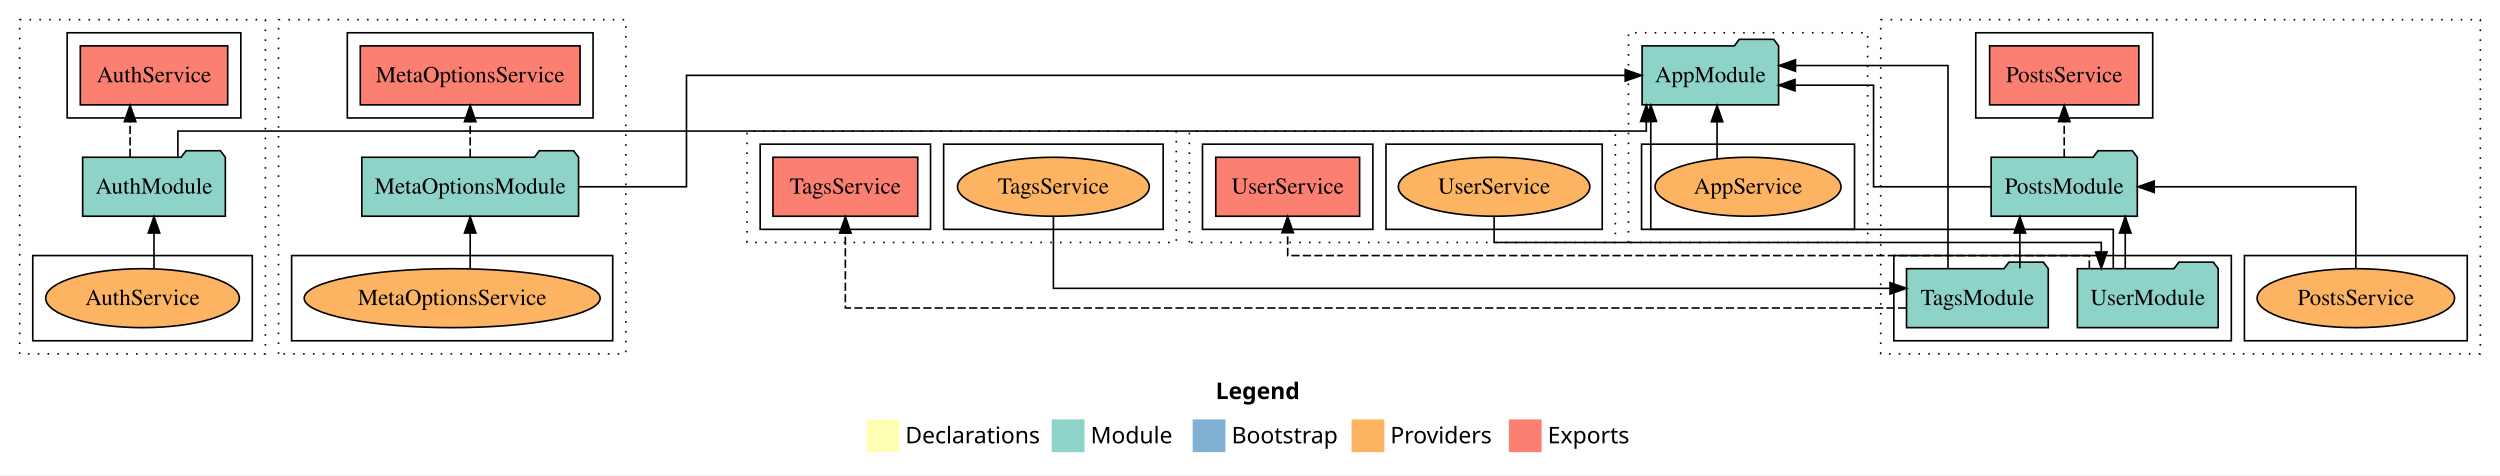
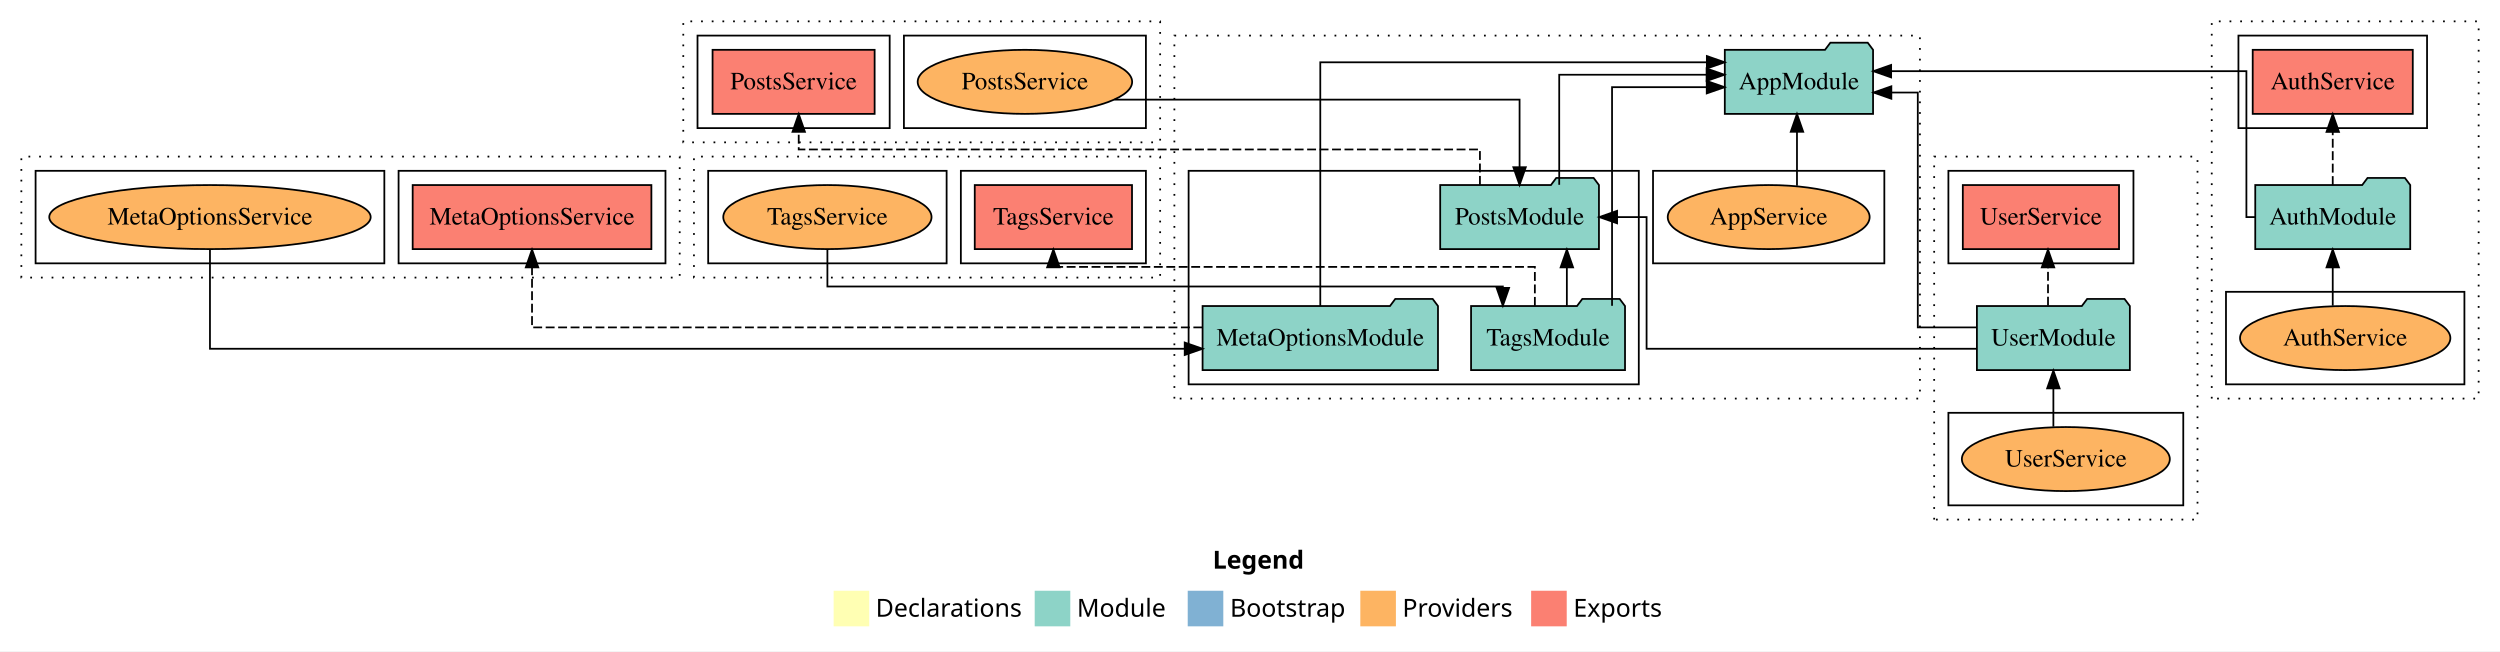
- <svg xmlns="http://www.w3.org/2000/svg" width="1526pt" height="290pt" viewBox="0.00 0.00 1526.00 290.00">
-   <g id="graph0" class="graph" transform="scale(1 1) rotate(0) translate(4 286)">
-     <polygon fill="white" stroke="transparent" points="-4,4 -4,-286 1522,-286 1522,4 -4,4" />
-     <text text-anchor="start" x="738.01" y="-42.4" font-family="Times-12" font-weight="bold" font-size="14.00">Legend</text>
-     <polygon fill="#ffffb3" stroke="transparent" points="525,-10 525,-30 545,-30 545,-10 525,-10" />
-     <text text-anchor="start" x="548.63" y="-15.4" font-family="Times-12" font-size="14.00">  Declarations</text>
-     <polygon fill="#8dd3c7" stroke="transparent" points="638,-10 638,-30 658,-30 658,-10 638,-10" />
-     <text text-anchor="start" x="661.73" y="-15.4" font-family="Times-12" font-size="14.00">  Module</text>
-     <polygon fill="#80b1d3" stroke="transparent" points="724,-10 724,-30 744,-30 744,-10 724,-10" />
-     <text text-anchor="start" x="747.78" y="-15.4" font-family="Times-12" font-size="14.00">  Bootstrap</text>
-     <polygon fill="#fdb462" stroke="transparent" points="821,-10 821,-30 841,-30 841,-10 821,-10" />
-     <text text-anchor="start" x="844.67" y="-15.4" font-family="Times-12" font-size="14.00">  Providers</text>
-     <polygon fill="#fb8072" stroke="transparent" points="917,-10 917,-30 937,-30 937,-10 917,-10" />
-     <text text-anchor="start" x="940.73" y="-15.4" font-family="Times-12" font-size="14.00">  Exports</text>
+ <svg xmlns="http://www.w3.org/2000/svg" width="1405pt" height="366pt" viewBox="0.00 0.00 1405.00 366.00">
+   <g id="graph0" class="graph" transform="scale(1 1) rotate(0) translate(4 362)">
+     <polygon fill="white" stroke="transparent" points="-4,4 -4,-362 1401,-362 1401,4 -4,4" />
+     <text text-anchor="start" x="677.51" y="-42.4" font-family="Times-12" font-weight="bold" font-size="14.00">Legend</text>
+     <polygon fill="#ffffb3" stroke="transparent" points="464.5,-10 464.5,-30 484.5,-30 484.5,-10 464.5,-10" />
+     <text text-anchor="start" x="488.13" y="-15.4" font-family="Times-12" font-size="14.00">  Declarations</text>
+     <polygon fill="#8dd3c7" stroke="transparent" points="577.5,-10 577.5,-30 597.5,-30 597.5,-10 577.5,-10" />
+     <text text-anchor="start" x="601.23" y="-15.4" font-family="Times-12" font-size="14.00">  Module</text>
+     <polygon fill="#80b1d3" stroke="transparent" points="663.5,-10 663.5,-30 683.5,-30 683.5,-10 663.5,-10" />
+     <text text-anchor="start" x="687.28" y="-15.4" font-family="Times-12" font-size="14.00">  Bootstrap</text>
+     <polygon fill="#fdb462" stroke="transparent" points="760.5,-10 760.5,-30 780.5,-30 780.5,-10 760.5,-10" />
+     <text text-anchor="start" x="784.17" y="-15.4" font-family="Times-12" font-size="14.00">  Providers</text>
+     <polygon fill="#fb8072" stroke="transparent" points="856.5,-10 856.5,-30 876.5,-30 876.5,-10 856.5,-10" />
+     <text text-anchor="start" x="880.23" y="-15.4" font-family="Times-12" font-size="14.00">  Exports</text>
+     <g id="clust7" class="cluster">
+       <polygon fill="none" stroke="black" stroke-dasharray="1,5" points="1239,-138 1239,-350 1389,-350 1389,-138 1239,-138" />
+     </g>
+     <g id="clust12" class="cluster">
+       <polygon fill="none" stroke="black" points="1247,-146 1247,-198 1381,-198 1381,-146 1247,-146" />
+     </g>
+     <g id="clust10" class="cluster">
+       <polygon fill="none" stroke="black" points="1254,-290 1254,-342 1360,-342 1360,-290 1254,-290" />
+     </g>
+     <g id="clust31" class="cluster">
+       <polygon fill="none" stroke="black" stroke-dasharray="1,5" points="1083,-70 1083,-274 1231,-274 1231,-70 1083,-70" />
+     </g>
+     <g id="clust34" class="cluster">
+       <polygon fill="none" stroke="black" points="1091,-214 1091,-266 1195,-266 1195,-214 1091,-214" />
+     </g>
+     <g id="clust36" class="cluster">
+       <polygon fill="none" stroke="black" points="1091,-78 1091,-130 1223,-130 1223,-78 1091,-78" />
+     </g>
+     <g id="clust1" class="cluster">
+       <polygon fill="none" stroke="black" stroke-dasharray="1,5" points="656,-138 656,-342 1075,-342 1075,-138 656,-138" />
+     </g>
+     <g id="clust3" class="cluster">
+       <polygon fill="none" stroke="black" points="664,-146 664,-266 917,-266 917,-146 664,-146" />
+     </g>
+     <g id="clust6" class="cluster">
+       <polygon fill="none" stroke="black" points="925,-214 925,-266 1055,-266 1055,-214 925,-214" />
+     </g>
+     <g id="clust25" class="cluster">
+       <polygon fill="none" stroke="black" stroke-dasharray="1,5" points="386,-206 386,-274 648,-274 648,-206 386,-206" />
+     </g>
+     <g id="clust28" class="cluster">
+       <polygon fill="none" stroke="black" points="536,-214 536,-266 640,-266 640,-214 536,-214" />
+     </g>
+     <g id="clust30" class="cluster">
+       <polygon fill="none" stroke="black" points="394,-214 394,-266 528,-266 528,-214 394,-214" />
+     </g>
    <g id="clust13" class="cluster">
-       <polygon fill="none" stroke="black" stroke-dasharray="1,5" points="166,-70 166,-274 378,-274 378,-70 166,-70" />
+       <polygon fill="none" stroke="black" stroke-dasharray="1,5" points="8,-206 8,-274 378,-274 378,-206 8,-206" />
    </g>
    <g id="clust16" class="cluster">
-       <polygon fill="none" stroke="black" points="208,-214 208,-266 358,-266 358,-214 208,-214" />
+       <polygon fill="none" stroke="black" points="220,-214 220,-266 370,-266 370,-214 220,-214" />
    </g>
    <g id="clust18" class="cluster">
-       <polygon fill="none" stroke="black" points="174,-78 174,-130 370,-130 370,-78 174,-78" />
-     </g>
-     <g id="clust7" class="cluster">
-       <polygon fill="none" stroke="black" stroke-dasharray="1,5" points="8,-70 8,-274 158,-274 158,-70 8,-70" />
-     </g>
-     <g id="clust12" class="cluster">
-       <polygon fill="none" stroke="black" points="16,-78 16,-130 150,-130 150,-78 16,-78" />
-     </g>
-     <g id="clust10" class="cluster">
-       <polygon fill="none" stroke="black" points="37,-214 37,-266 143,-266 143,-214 37,-214" />
+       <polygon fill="none" stroke="black" points="16,-214 16,-266 212,-266 212,-214 16,-214" />
    </g>
    <g id="clust19" class="cluster">
-       <polygon fill="none" stroke="black" stroke-dasharray="1,5" points="1144,-70 1144,-274 1510,-274 1510,-70 1144,-70" />
+       <polygon fill="none" stroke="black" stroke-dasharray="1,5" points="380,-282 380,-350 648,-350 648,-282 380,-282" />
+     </g>
+     <g id="clust24" class="cluster">
+       <polygon fill="none" stroke="black" points="504,-290 504,-342 640,-342 640,-290 504,-290" />
    </g>
    <g id="clust22" class="cluster">
-       <polygon fill="none" stroke="black" points="1202,-214 1202,-266 1310,-266 1310,-214 1202,-214" />
-     </g>
-     <g id="clust21" class="cluster">
-       <polygon fill="none" stroke="black" points="1152,-78 1152,-130 1358,-130 1358,-78 1152,-78" />
-     </g>
-     <g id="clust24" class="cluster">
-       <polygon fill="none" stroke="black" points="1366,-78 1366,-130 1502,-130 1502,-78 1366,-78" />
-     </g>
-     <g id="clust31" class="cluster">
-       <polygon fill="none" stroke="black" stroke-dasharray="1,5" points="722,-138 722,-206 982,-206 982,-138 722,-138" />
-     </g>
-     <g id="clust36" class="cluster">
-       <polygon fill="none" stroke="black" points="842,-146 842,-198 974,-198 974,-146 842,-146" />
-     </g>
-     <g id="clust34" class="cluster">
-       <polygon fill="none" stroke="black" points="730,-146 730,-198 834,-198 834,-146 730,-146" />
-     </g>
-     <g id="clust1" class="cluster">
-       <polygon fill="none" stroke="black" stroke-dasharray="1,5" points="990,-138 990,-266 1136,-266 1136,-138 990,-138" />
-     </g>
-     <g id="clust6" class="cluster">
-       <polygon fill="none" stroke="black" points="998,-146 998,-198 1128,-198 1128,-146 998,-146" />
-     </g>
-     <g id="clust25" class="cluster">
-       <polygon fill="none" stroke="black" stroke-dasharray="1,5" points="452,-138 452,-206 714,-206 714,-138 452,-138" />
-     </g>
-     <g id="clust30" class="cluster">
-       <polygon fill="none" stroke="black" points="572,-146 572,-198 706,-198 706,-146 572,-146" />
-     </g>
-     <g id="clust28" class="cluster">
-       <polygon fill="none" stroke="black" points="460,-146 460,-198 564,-198 564,-146 460,-146" />
+       <polygon fill="none" stroke="black" points="388,-290 388,-342 496,-342 496,-290 388,-290" />
    </g>
    <g id="node1" class="node">
-       <polygon fill="#8dd3c7" stroke="black" points="133.55,-190 130.55,-194 109.55,-194 106.55,-190 46.45,-190 46.45,-154 133.55,-154 133.55,-190" />
-       <text text-anchor="middle" x="90" y="-167.8" font-family="Times,serif" font-size="14.00">AuthModule</text>
+       <polygon fill="#8dd3c7" stroke="black" points="1350.55,-258 1347.55,-262 1326.55,-262 1323.55,-258 1263.45,-258 1263.45,-222 1350.55,-222 1350.55,-258" />
+       <text text-anchor="middle" x="1307" y="-235.8" font-family="Times,serif" font-size="14.00">AuthModule</text>
    </g>
    <g id="node6" class="node">
-       <polygon fill="#8dd3c7" stroke="black" points="1081.66,-258 1078.66,-262 1057.66,-262 1054.66,-258 998.34,-258 998.34,-222 1081.66,-222 1081.66,-258" />
-       <text text-anchor="middle" x="1040" y="-235.8" font-family="Times,serif" font-size="14.00">AppModule</text>
+       <polygon fill="#8dd3c7" stroke="black" points="1048.66,-334 1045.66,-338 1024.66,-338 1021.66,-334 965.34,-334 965.34,-298 1048.66,-298 1048.66,-334" />
+       <text text-anchor="middle" x="1007" y="-311.8" font-family="Times,serif" font-size="14.00">AppModule</text>
    </g>
    <g id="edge1" class="edge">
-       <path fill="none" stroke="black" d="M104.59,-190.19C104.59,-198.28 104.59,-206 104.59,-206 104.59,-206 1000.91,-206 1000.91,-206 1000.91,-206 1000.91,-211.81 1000.91,-211.81" />
-       <polygon fill="black" stroke="black" points="997.41,-211.81 1000.91,-221.81 1004.41,-211.81 997.41,-211.81" />
+       <path fill="none" stroke="black" d="M1263.31,-240C1260.33,-240 1258.48,-240 1258.48,-240 1258.48,-240 1258.48,-322 1258.48,-322 1258.48,-322 1058.81,-322 1058.81,-322" />
+       <polygon fill="black" stroke="black" points="1058.81,-318.5 1048.81,-322 1058.81,-325.5 1058.81,-318.5" />
    </g>
    <g id="node8" class="node">
-       <polygon fill="#fb8072" stroke="black" points="134.98,-258 45.02,-258 45.02,-222 134.98,-222 134.98,-258" />
-       <text text-anchor="middle" x="90" y="-235.8" font-family="Times,serif" font-size="14.00">AuthService </text>
+       <polygon fill="#fb8072" stroke="black" points="1351.98,-334 1262.02,-334 1262.02,-298 1351.98,-298 1351.98,-334" />
+       <text text-anchor="middle" x="1307" y="-311.8" font-family="Times,serif" font-size="14.00">AuthService </text>
    </g>
    <g id="edge7" class="edge">
-       <path fill="none" stroke="black" stroke-dasharray="5,2" d="M75.41,-190.22C75.41,-190.22 75.41,-211.73 75.41,-211.73" />
-       <polygon fill="black" stroke="black" points="71.91,-211.73 75.41,-221.73 78.91,-211.73 71.91,-211.73" />
+       <path fill="none" stroke="black" stroke-dasharray="5,2" d="M1307,-258.01C1307,-258.01 1307,-287.85 1307,-287.85" />
+       <polygon fill="black" stroke="black" points="1303.5,-287.85 1307,-297.85 1310.5,-287.85 1303.5,-287.85" />
    </g>
    <g id="node2" class="node">
-       <polygon fill="#8dd3c7" stroke="black" points="349.15,-190 346.15,-194 325.15,-194 322.15,-190 216.85,-190 216.85,-154 349.15,-154 349.15,-190" />
-       <text text-anchor="middle" x="283" y="-167.8" font-family="Times,serif" font-size="14.00">MetaOptionsModule</text>
+       <polygon fill="#8dd3c7" stroke="black" points="804.15,-190 801.15,-194 780.15,-194 777.15,-190 671.85,-190 671.85,-154 804.15,-154 804.15,-190" />
+       <text text-anchor="middle" x="738" y="-167.8" font-family="Times,serif" font-size="14.00">MetaOptionsModule</text>
    </g>
    <g id="edge2" class="edge">
-       <path fill="none" stroke="black" d="M349.4,-172C382.28,-172 415.03,-172 415.03,-172 415.03,-172 415.03,-240 415.03,-240 415.03,-240 988.02,-240 988.02,-240" />
-       <polygon fill="black" stroke="black" points="988.02,-243.5 998.02,-240 988.02,-236.5 988.02,-243.5" />
+       <path fill="none" stroke="black" d="M738,-190.08C738,-230.97 738,-327 738,-327 738,-327 955.26,-327 955.26,-327" />
+       <polygon fill="black" stroke="black" points="955.26,-330.5 965.26,-327 955.26,-323.5 955.26,-330.5" />
    </g>
    <g id="node10" class="node">
-       <polygon fill="#fb8072" stroke="black" points="350.08,-258 215.92,-258 215.92,-222 350.08,-222 350.08,-258" />
-       <text text-anchor="middle" x="283" y="-235.8" font-family="Times,serif" font-size="14.00">MetaOptionsService </text>
+       <polygon fill="#fb8072" stroke="black" points="362.08,-258 227.92,-258 227.92,-222 362.08,-222 362.08,-258" />
+       <text text-anchor="middle" x="295" y="-235.8" font-family="Times,serif" font-size="14.00">MetaOptionsService </text>
    </g>
    <g id="edge9" class="edge">
-       <path fill="none" stroke="black" stroke-dasharray="5,2" d="M283,-190.22C283,-190.22 283,-211.73 283,-211.73" />
-       <polygon fill="black" stroke="black" points="279.5,-211.73 283,-221.73 286.5,-211.73 279.5,-211.73" />
+       <path fill="none" stroke="black" stroke-dasharray="5,2" d="M671.68,-178C548.1,-178 295,-178 295,-178 295,-178 295,-211.73 295,-211.73" />
+       <polygon fill="black" stroke="black" points="291.5,-211.73 295,-221.73 298.5,-211.73 291.5,-211.73" />
    </g>
    <g id="node3" class="node">
-       <polygon fill="#8dd3c7" stroke="black" points="1300.61,-190 1297.61,-194 1276.61,-194 1273.61,-190 1211.39,-190 1211.39,-154 1300.61,-154 1300.61,-190" />
-       <text text-anchor="middle" x="1256" y="-167.8" font-family="Times,serif" font-size="14.00">PostsModule</text>
+       <polygon fill="#8dd3c7" stroke="black" points="894.61,-258 891.61,-262 870.61,-262 867.61,-258 805.39,-258 805.39,-222 894.61,-222 894.61,-258" />
+       <text text-anchor="middle" x="850" y="-235.8" font-family="Times,serif" font-size="14.00">PostsModule</text>
    </g>
    <g id="edge3" class="edge">
-       <path fill="none" stroke="black" d="M1211.34,-172C1178.52,-172 1139.62,-172 1139.62,-172 1139.62,-172 1139.62,-234 1139.62,-234 1139.62,-234 1091.67,-234 1091.67,-234" />
-       <polygon fill="black" stroke="black" points="1091.67,-230.5 1081.67,-234 1091.67,-237.5 1091.67,-230.5" />
+       <path fill="none" stroke="black" d="M872.28,-258.15C872.28,-281.76 872.28,-320 872.28,-320 872.28,-320 955.11,-320 955.11,-320" />
+       <polygon fill="black" stroke="black" points="955.11,-323.5 965.11,-320 955.11,-316.5 955.11,-323.5" />
    </g>
    <g id="node12" class="node">
-       <polygon fill="#fb8072" stroke="black" points="1301.54,-258 1210.46,-258 1210.46,-222 1301.54,-222 1301.54,-258" />
-       <text text-anchor="middle" x="1256" y="-235.8" font-family="Times,serif" font-size="14.00">PostsService </text>
+       <polygon fill="#fb8072" stroke="black" points="487.54,-334 396.46,-334 396.46,-298 487.54,-298 487.54,-334" />
+       <text text-anchor="middle" x="442" y="-311.8" font-family="Times,serif" font-size="14.00">PostsService </text>
    </g>
    <g id="edge13" class="edge">
-       <path fill="none" stroke="black" stroke-dasharray="5,2" d="M1256,-190.22C1256,-190.22 1256,-211.73 1256,-211.73" />
-       <polygon fill="black" stroke="black" points="1252.5,-211.73 1256,-221.73 1259.5,-211.73 1252.5,-211.73" />
+       <path fill="none" stroke="black" stroke-dasharray="5,2" d="M827.72,-258.11C827.72,-267.9 827.72,-278 827.72,-278 827.72,-278 444.88,-278 444.88,-278 444.88,-278 444.88,-287.89 444.88,-287.89" />
+       <polygon fill="black" stroke="black" points="441.38,-287.89 444.88,-297.89 448.38,-287.89 441.38,-287.89" />
    </g>
    <g id="node4" class="node">
-       <polygon fill="#8dd3c7" stroke="black" points="1246.26,-122 1243.26,-126 1222.26,-126 1219.26,-122 1159.74,-122 1159.74,-86 1246.26,-86 1246.26,-122" />
-       <text text-anchor="middle" x="1203" y="-99.8" font-family="Times,serif" font-size="14.00">TagsModule</text>
+       <polygon fill="#8dd3c7" stroke="black" points="909.26,-190 906.26,-194 885.26,-194 882.26,-190 822.74,-190 822.74,-154 909.26,-154 909.26,-190" />
+       <text text-anchor="middle" x="866" y="-167.8" font-family="Times,serif" font-size="14.00">TagsModule</text>
    </g>
    <g id="edge11" class="edge">
-       <path fill="none" stroke="black" d="M1228.91,-122.22C1228.91,-122.22 1228.91,-143.73 1228.91,-143.73" />
-       <polygon fill="black" stroke="black" points="1225.41,-143.73 1228.91,-153.73 1232.41,-143.73 1225.41,-143.73" />
+       <path fill="none" stroke="black" d="M876.57,-190.22C876.57,-190.22 876.57,-211.73 876.57,-211.73" />
+       <polygon fill="black" stroke="black" points="873.07,-211.73 876.57,-221.73 880.07,-211.73 873.07,-211.73" />
    </g>
    <g id="edge4" class="edge">
-       <path fill="none" stroke="black" d="M1185.05,-122.27C1185.05,-160.63 1185.05,-246 1185.05,-246 1185.05,-246 1091.95,-246 1091.95,-246" />
-       <polygon fill="black" stroke="black" points="1091.95,-242.5 1081.95,-246 1091.95,-249.5 1091.95,-242.5" />
+       <path fill="none" stroke="black" d="M901.97,-190.14C901.97,-228.23 901.97,-313 901.97,-313 901.97,-313 955.19,-313 955.19,-313" />
+       <polygon fill="black" stroke="black" points="955.19,-316.5 965.19,-313 955.19,-309.5 955.19,-316.5" />
    </g>
    <g id="node14" class="node">
-       <polygon fill="#fb8072" stroke="black" points="556.19,-190 467.81,-190 467.81,-154 556.19,-154 556.19,-190" />
-       <text text-anchor="middle" x="512" y="-167.8" font-family="Times,serif" font-size="14.00">TagsService </text>
+       <polygon fill="#fb8072" stroke="black" points="632.19,-258 543.81,-258 543.81,-222 632.19,-222 632.19,-258" />
+       <text text-anchor="middle" x="588" y="-235.8" font-family="Times,serif" font-size="14.00">TagsService </text>
    </g>
    <g id="edge15" class="edge">
-       <path fill="none" stroke="black" stroke-dasharray="5,2" d="M1159.51,-98C1007.93,-98 512,-98 512,-98 512,-98 512,-143.71 512,-143.71" />
-       <polygon fill="black" stroke="black" points="508.5,-143.71 512,-153.71 515.5,-143.71 508.5,-143.71" />
+       <path fill="none" stroke="black" stroke-dasharray="5,2" d="M858.59,-190.13C858.59,-200.71 858.59,-212 858.59,-212 858.59,-212 588,-212 588,-212 588,-212 588,-212.98 588,-212.98" />
+       <polygon fill="black" stroke="black" points="584.5,-211.79 588,-221.79 591.5,-211.79 584.5,-211.79" />
    </g>
    <g id="node5" class="node">
-       <polygon fill="#8dd3c7" stroke="black" points="1349.98,-122 1346.98,-126 1325.98,-126 1322.98,-122 1264.02,-122 1264.02,-86 1349.98,-86 1349.98,-122" />
-       <text text-anchor="middle" x="1307" y="-99.8" font-family="Times,serif" font-size="14.00">UserModule</text>
+       <polygon fill="#8dd3c7" stroke="black" points="1192.98,-190 1189.98,-194 1168.98,-194 1165.98,-190 1107.02,-190 1107.02,-154 1192.98,-154 1192.98,-190" />
+       <text text-anchor="middle" x="1150" y="-167.8" font-family="Times,serif" font-size="14.00">UserModule</text>
    </g>
    <g id="edge12" class="edge">
-       <path fill="none" stroke="black" d="M1293.25,-122.22C1293.25,-122.22 1293.25,-143.73 1293.25,-143.73" />
-       <polygon fill="black" stroke="black" points="1289.75,-143.73 1293.25,-153.73 1296.75,-143.73 1289.75,-143.73" />
+       <path fill="none" stroke="black" d="M1107,-166C1040.77,-166 921.38,-166 921.38,-166 921.38,-166 921.38,-240 921.38,-240 921.38,-240 904.8,-240 904.8,-240" />
+       <polygon fill="black" stroke="black" points="904.8,-236.5 894.8,-240 904.8,-243.5 904.8,-236.5" />
    </g>
    <g id="edge5" class="edge">
-       <path fill="none" stroke="black" d="M1285.94,-122.06C1285.94,-133.44 1285.94,-146 1285.94,-146 1285.94,-146 1003.64,-146 1003.64,-146 1003.64,-146 1003.64,-211.88 1003.64,-211.88" />
-       <polygon fill="black" stroke="black" points="1000.14,-211.88 1003.64,-221.88 1007.14,-211.88 1000.14,-211.88" />
+       <path fill="none" stroke="black" d="M1107,-178C1089.72,-178 1073.8,-178 1073.8,-178 1073.8,-178 1073.8,-310 1073.8,-310 1073.8,-310 1058.93,-310 1058.93,-310" />
+       <polygon fill="black" stroke="black" points="1058.93,-306.5 1048.93,-310 1058.93,-313.5 1058.93,-306.5" />
    </g>
    <g id="node16" class="node">
-       <polygon fill="#fb8072" stroke="black" points="825.9,-190 738.1,-190 738.1,-154 825.9,-154 825.9,-190" />
-       <text text-anchor="middle" x="782" y="-167.8" font-family="Times,serif" font-size="14.00">UserService </text>
+       <polygon fill="#fb8072" stroke="black" points="1186.9,-258 1099.1,-258 1099.1,-222 1186.9,-222 1186.9,-258" />
+       <text text-anchor="middle" x="1143" y="-235.8" font-family="Times,serif" font-size="14.00">UserService </text>
    </g>
    <g id="edge17" class="edge">
-       <path fill="none" stroke="black" stroke-dasharray="5,2" d="M1271.32,-122.06C1271.32,-126.49 1271.32,-130 1271.32,-130 1271.32,-130 782,-130 782,-130 782,-130 782,-143.94 782,-143.94" />
-       <polygon fill="black" stroke="black" points="778.5,-143.94 782,-153.94 785.5,-143.94 778.5,-143.94" />
+       <path fill="none" stroke="black" stroke-dasharray="5,2" d="M1146.98,-190.22C1146.98,-190.22 1146.98,-211.73 1146.98,-211.73" />
+       <polygon fill="black" stroke="black" points="1143.48,-211.73 1146.98,-221.73 1150.48,-211.73 1143.48,-211.73" />
    </g>
    <g id="node7" class="node">
-       <ellipse fill="#fdb462" stroke="black" cx="1063" cy="-172" rx="56.74" ry="18" />
-       <text text-anchor="middle" x="1063" y="-167.8" font-family="Times,serif" font-size="14.00">AppService</text>
+       <ellipse fill="#fdb462" stroke="black" cx="990" cy="-240" rx="56.74" ry="18" />
+       <text text-anchor="middle" x="990" y="-235.8" font-family="Times,serif" font-size="14.00">AppService</text>
    </g>
    <g id="edge6" class="edge">
-       <path fill="none" stroke="black" d="M1044.1,-189.16C1044.1,-189.16 1044.1,-211.65 1044.1,-211.65" />
-       <polygon fill="black" stroke="black" points="1040.6,-211.65 1044.1,-221.65 1047.6,-211.65 1040.6,-211.65" />
+       <path fill="none" stroke="black" d="M1005.9,-257.63C1005.9,-257.63 1005.9,-287.94 1005.9,-287.94" />
+       <polygon fill="black" stroke="black" points="1002.4,-287.94 1005.9,-297.94 1009.4,-287.94 1002.4,-287.94" />
    </g>
    <g id="node9" class="node">
-       <ellipse fill="#fdb462" stroke="black" cx="83" cy="-104" rx="59.11" ry="18" />
-       <text text-anchor="middle" x="83" y="-99.8" font-family="Times,serif" font-size="14.00">AuthService</text>
+       <ellipse fill="#fdb462" stroke="black" cx="1314" cy="-172" rx="59.11" ry="18" />
+       <text text-anchor="middle" x="1314" y="-167.8" font-family="Times,serif" font-size="14.00">AuthService</text>
    </g>
    <g id="edge8" class="edge">
-       <path fill="none" stroke="black" d="M90,-122.22C90,-122.22 90,-143.73 90,-143.73" />
-       <polygon fill="black" stroke="black" points="86.5,-143.73 90,-153.73 93.5,-143.73 86.5,-143.73" />
+       <path fill="none" stroke="black" d="M1307,-190.22C1307,-190.22 1307,-211.73 1307,-211.73" />
+       <polygon fill="black" stroke="black" points="1303.5,-211.73 1307,-221.73 1310.5,-211.73 1303.5,-211.73" />
    </g>
    <g id="node11" class="node">
-       <ellipse fill="#fdb462" stroke="black" cx="272" cy="-104" rx="90.33" ry="18" />
-       <text text-anchor="middle" x="272" y="-99.8" font-family="Times,serif" font-size="14.00">MetaOptionsService</text>
+       <ellipse fill="#fdb462" stroke="black" cx="114" cy="-240" rx="90.33" ry="18" />
+       <text text-anchor="middle" x="114" y="-235.8" font-family="Times,serif" font-size="14.00">MetaOptionsService</text>
    </g>
    <g id="edge10" class="edge">
-       <path fill="none" stroke="black" d="M283,-122.22C283,-122.22 283,-143.73 283,-143.73" />
-       <polygon fill="black" stroke="black" points="279.5,-143.73 283,-153.73 286.5,-143.73 279.5,-143.73" />
+       <path fill="none" stroke="black" d="M114,-221.71C114,-199.79 114,-166 114,-166 114,-166 661.81,-166 661.81,-166" />
+       <polygon fill="black" stroke="black" points="661.81,-169.5 671.81,-166 661.81,-162.5 661.81,-169.5" />
    </g>
    <g id="node13" class="node">
-       <ellipse fill="#fdb462" stroke="black" cx="1434" cy="-104" rx="60.27" ry="18" />
-       <text text-anchor="middle" x="1434" y="-99.8" font-family="Times,serif" font-size="14.00">PostsService</text>
+       <ellipse fill="#fdb462" stroke="black" cx="572" cy="-316" rx="60.27" ry="18" />
+       <text text-anchor="middle" x="572" y="-311.8" font-family="Times,serif" font-size="14.00">PostsService</text>
    </g>
    <g id="edge14" class="edge">
-       <path fill="none" stroke="black" d="M1434,-122.22C1434,-142.37 1434,-172 1434,-172 1434,-172 1310.92,-172 1310.92,-172" />
-       <polygon fill="black" stroke="black" points="1310.92,-168.5 1300.92,-172 1310.92,-175.5 1310.92,-168.5" />
+       <path fill="none" stroke="black" d="M622.34,-306C702.46,-306 850,-306 850,-306 850,-306 850,-268.03 850,-268.03" />
+       <polygon fill="black" stroke="black" points="853.5,-268.03 850,-258.03 846.5,-268.03 853.5,-268.03" />
    </g>
    <g id="node15" class="node">
-       <ellipse fill="#fdb462" stroke="black" cx="639" cy="-172" rx="58.53" ry="18" />
-       <text text-anchor="middle" x="639" y="-167.8" font-family="Times,serif" font-size="14.00">TagsService</text>
+       <ellipse fill="#fdb462" stroke="black" cx="461" cy="-240" rx="58.53" ry="18" />
+       <text text-anchor="middle" x="461" y="-235.8" font-family="Times,serif" font-size="14.00">TagsService</text>
    </g>
    <g id="edge16" class="edge">
-       <path fill="none" stroke="black" d="M639,-153.73C639,-135.44 639,-110 639,-110 639,-110 1149.68,-110 1149.68,-110" />
-       <polygon fill="black" stroke="black" points="1149.68,-113.5 1159.68,-110 1149.68,-106.5 1149.68,-113.5" />
+       <path fill="none" stroke="black" d="M461,-221.87C461,-211.69 461,-201 461,-201 461,-201 840.6,-201 840.6,-201 840.6,-201 840.6,-199.92 840.6,-199.92" />
+       <polygon fill="black" stroke="black" points="844.1,-200.2 840.6,-190.2 837.1,-200.2 844.1,-200.2" />
    </g>
    <g id="node17" class="node">
-       <ellipse fill="#fdb462" stroke="black" cx="908" cy="-172" rx="58.44" ry="18" />
-       <text text-anchor="middle" x="908" y="-167.8" font-family="Times,serif" font-size="14.00">UserService</text>
+       <ellipse fill="#fdb462" stroke="black" cx="1157" cy="-104" rx="58.44" ry="18" />
+       <text text-anchor="middle" x="1157" y="-99.8" font-family="Times,serif" font-size="14.00">UserService</text>
    </g>
    <g id="edge18" class="edge">
-       <path fill="none" stroke="black" d="M908,-153.81C908,-145.72 908,-138 908,-138 908,-138 1278.63,-138 1278.63,-138 1278.63,-138 1278.63,-132.19 1278.63,-132.19" />
-       <polygon fill="black" stroke="black" points="1282.13,-132.19 1278.63,-122.19 1275.13,-132.19 1282.13,-132.19" />
+       <path fill="none" stroke="black" d="M1150,-122.22C1150,-122.22 1150,-143.73 1150,-143.73" />
+       <polygon fill="black" stroke="black" points="1146.5,-143.73 1150,-153.73 1153.5,-143.73 1146.5,-143.73" />
    </g>
  </g>
</svg>
